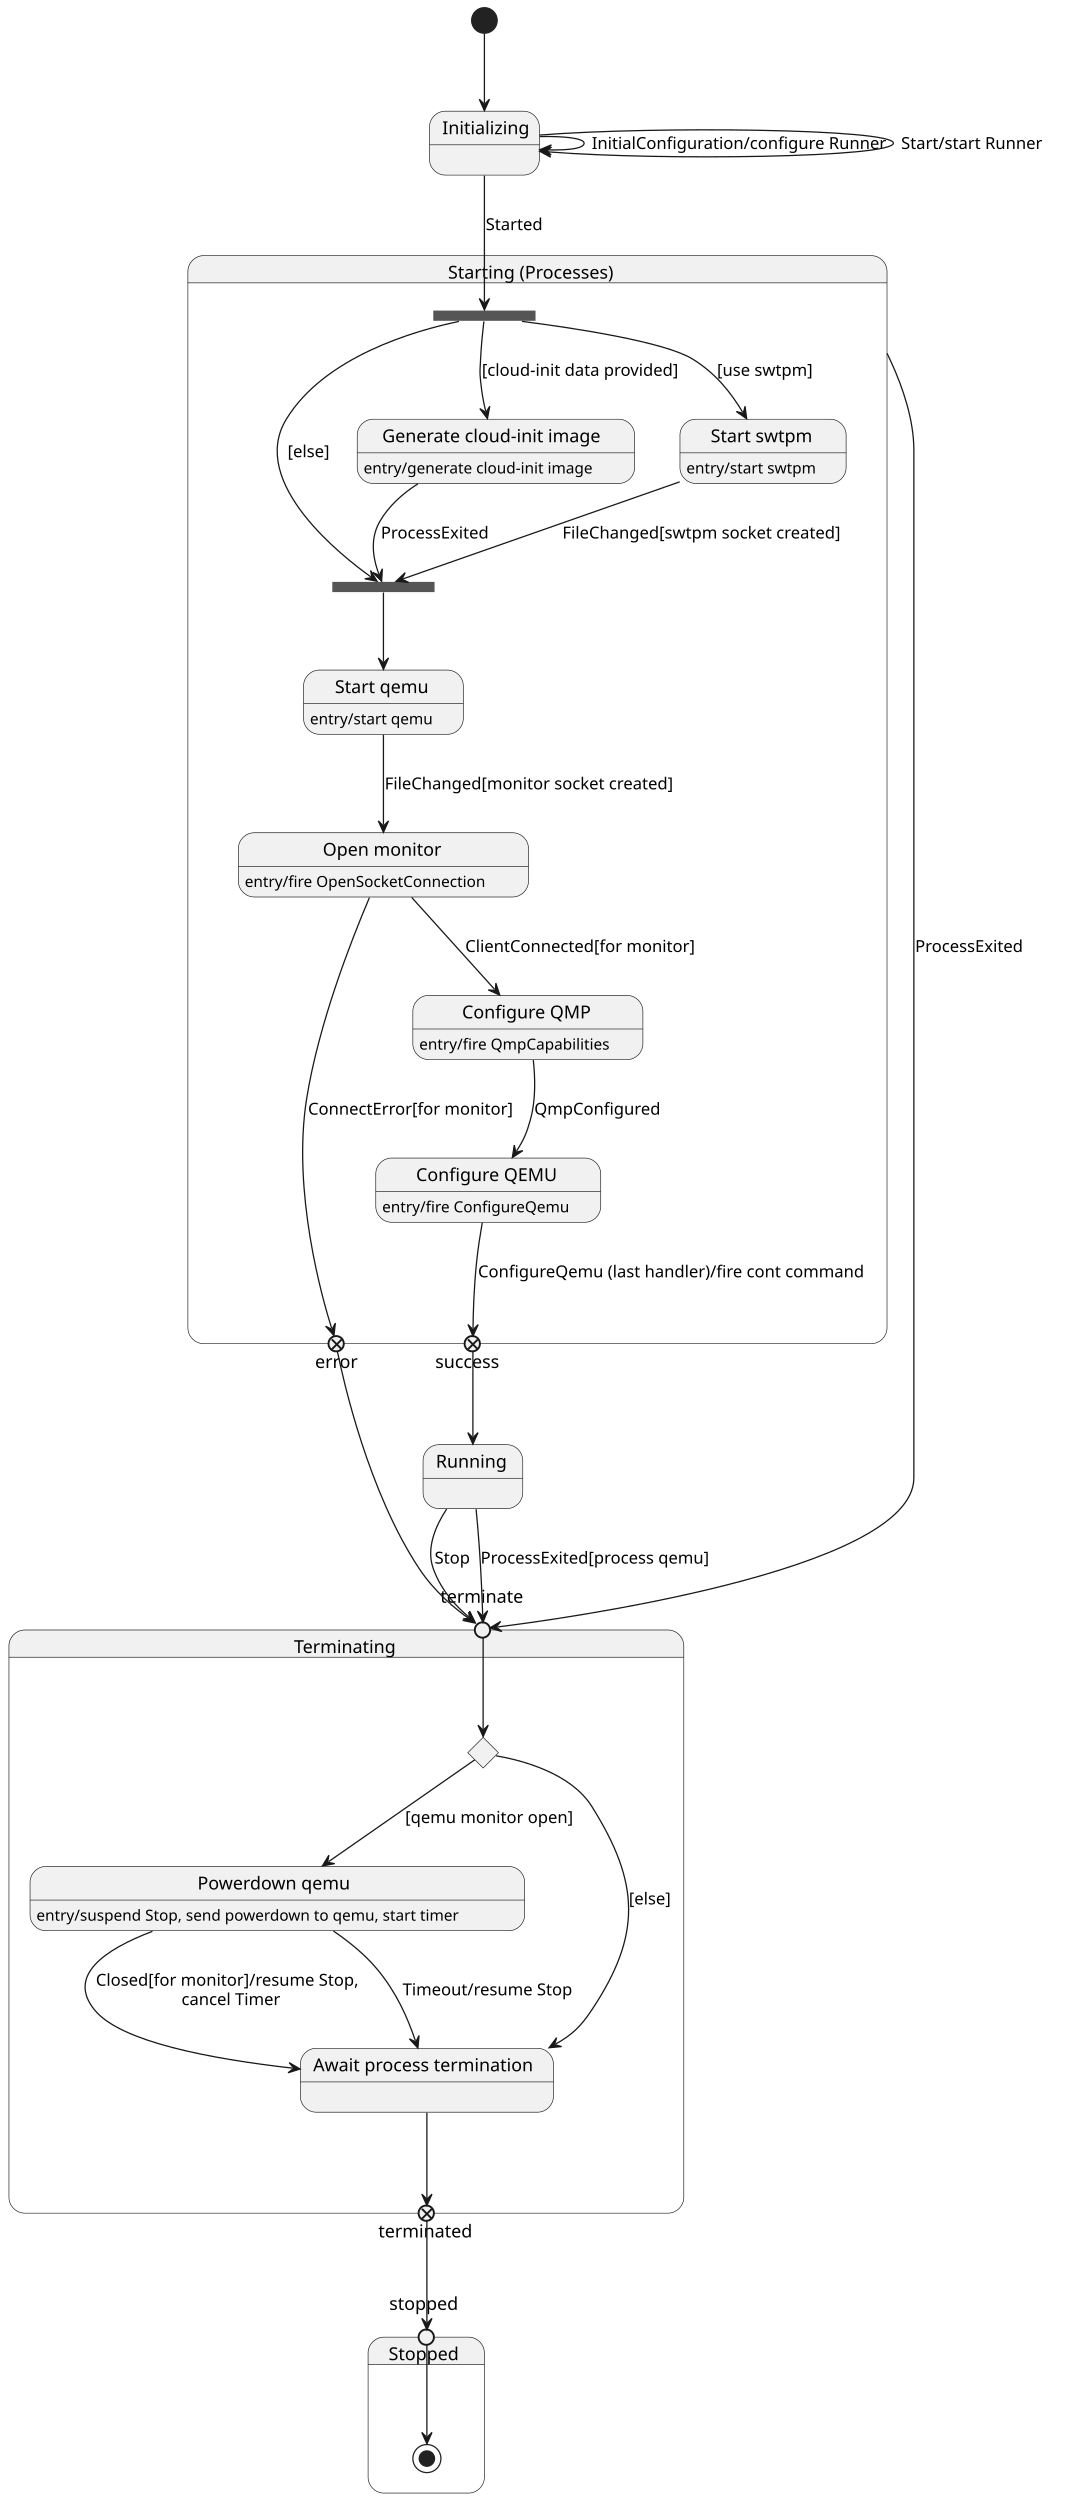
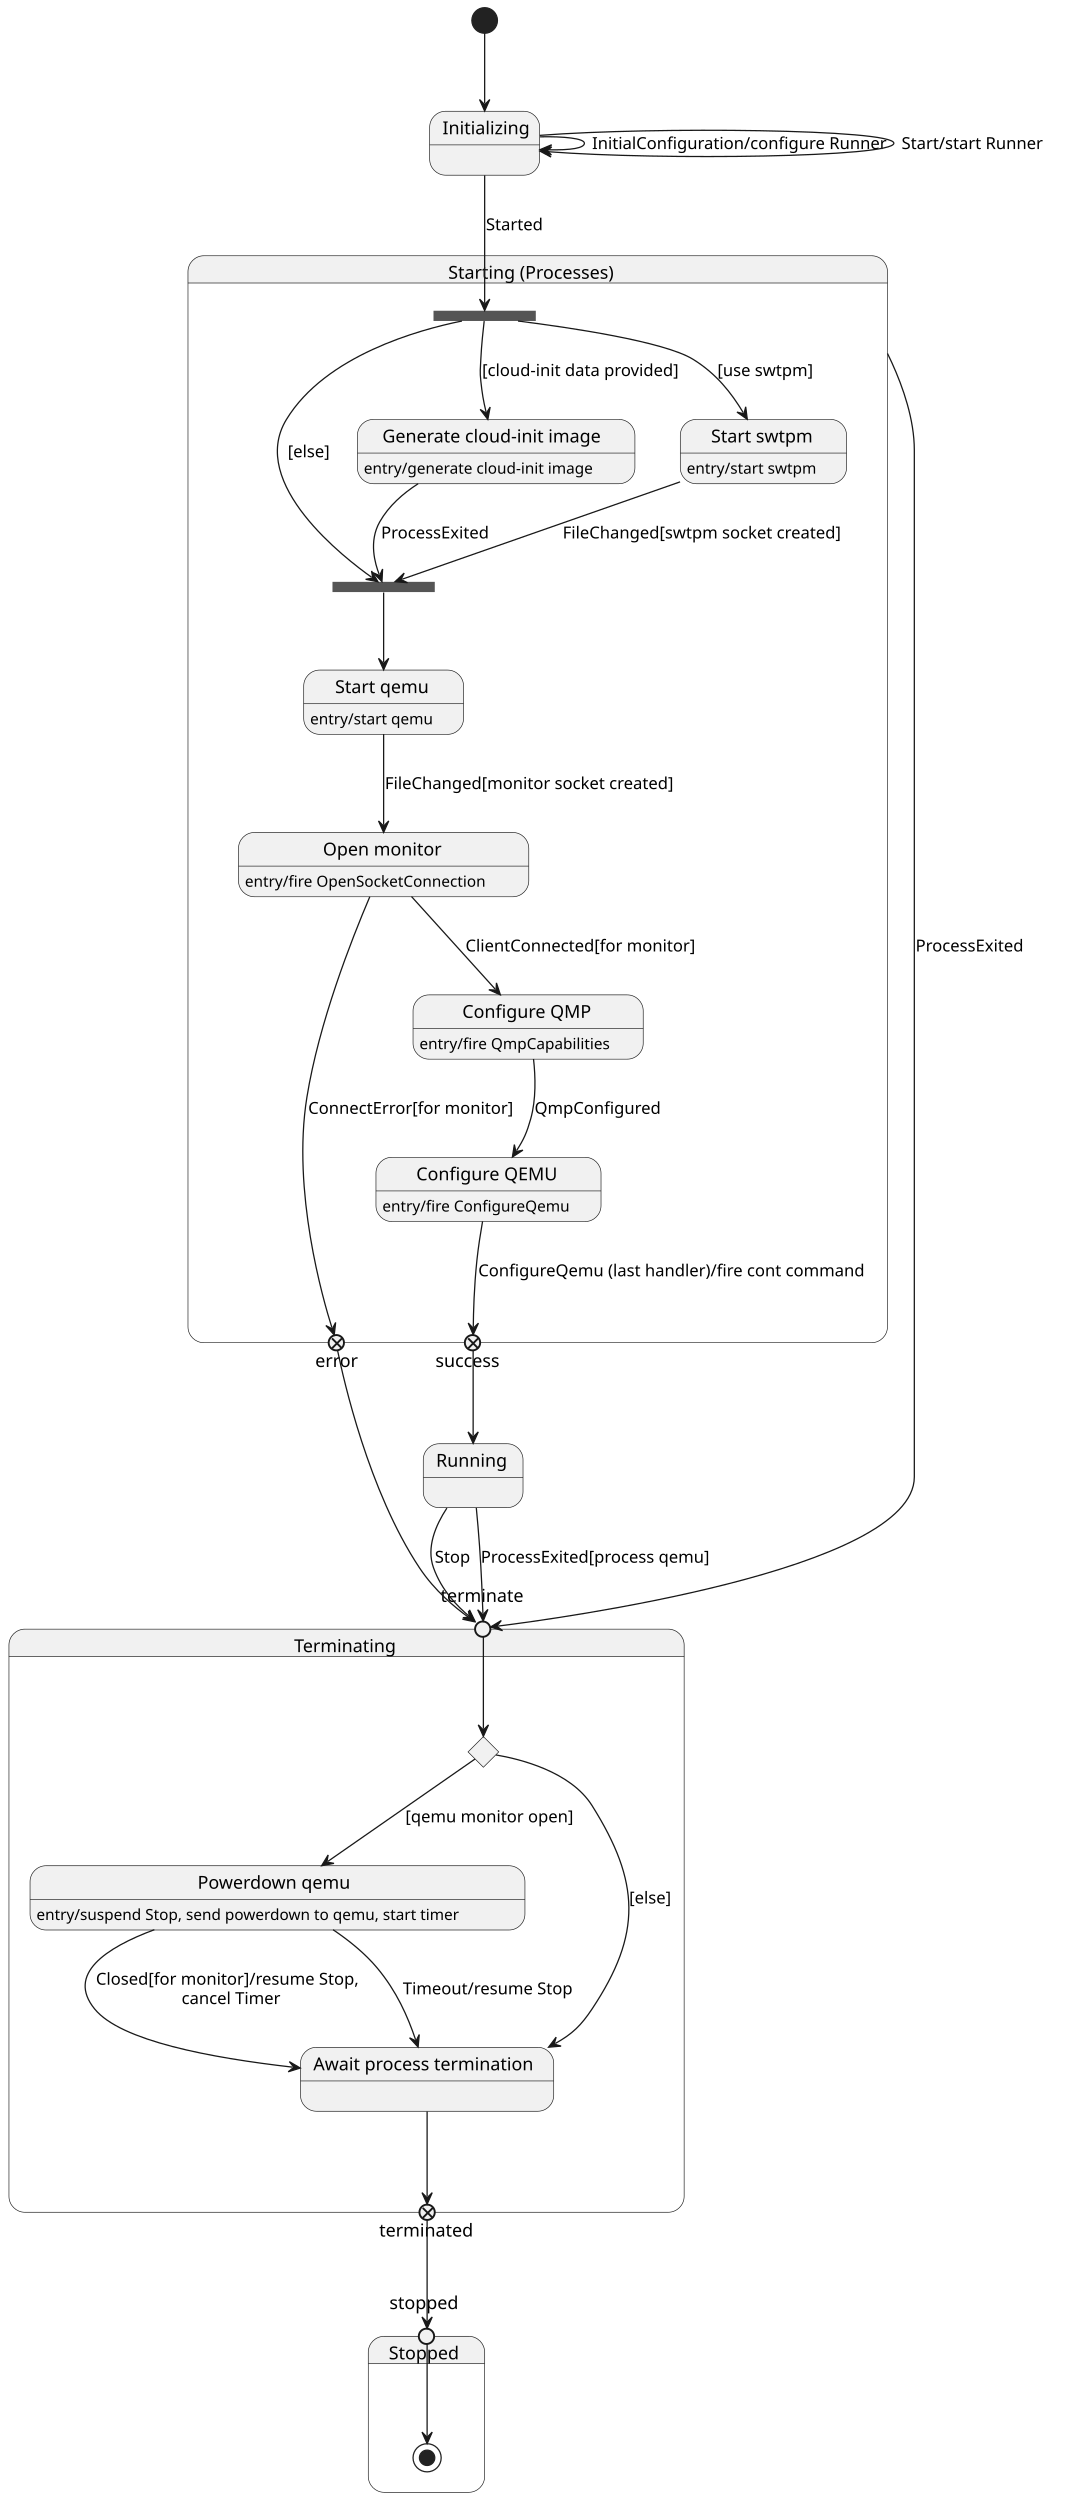
- <svg xmlns="http://www.w3.org/2000/svg" contentStyleType="text/css" height="1956px" preserveAspectRatio="none" style="width:833px;height:1956px;background:#FFFFFF;" version="1.1" viewBox="0 0 833 1956" width="833px" zoomAndPan="magnify">
+ <svg xmlns="http://www.w3.org/2000/svg" contentStyleType="text/css" height="1955px" preserveAspectRatio="none" style="width:833px;height:1955px;background:#FFFFFF;" version="1.1" viewBox="0 0 833 1955" width="833px" zoomAndPan="magnify">
  <defs />
  <g>
    <g id="cluster_StartingProcess">
      <path d="M159.5,200 L681.5,200 A12.5,12.5 0 0 1 694,212.5 L694,221.297 L147,221.297 L147,212.5 A12.5,12.5 0 0 1 159.5,200 " fill="#F1F1F1" style="stroke:#F1F1F1;stroke-width:1.0;" />
-       <rect fill="none" height="851.32" rx="12.5" ry="12.5" style="stroke:#181818;stroke-width:0.5;" width="547" x="147" y="200" />
+       <rect fill="none" height="850" rx="12.5" ry="12.5" style="stroke:#181818;stroke-width:0.5;" width="547" x="147" y="200" />
      <line style="stroke:#181818;stroke-width:0.5;" x1="147" x2="694" y1="221.297" y2="221.297" />
      <text fill="#000000" font-family="sans-serif" font-size="14" lengthAdjust="spacing" textLength="140" x="350.5" y="217.995">Starting (Processes)</text>
    </g>
    <g id="cluster_Terminating">
-       <path d="M19.5,1275.32 L522.5,1275.32 A12.5,12.5 0 0 1 535,1287.82 L535,1296.617 L7,1296.617 L7,1287.82 A12.5,12.5 0 0 1 19.5,1275.32 " fill="#F1F1F1" style="stroke:#F1F1F1;stroke-width:1.0;" />
-       <rect fill="none" height="456.27" rx="12.5" ry="12.5" style="stroke:#181818;stroke-width:0.5;" width="528" x="7" y="1275.32" />
-       <line style="stroke:#181818;stroke-width:0.5;" x1="7" x2="535" y1="1296.617" y2="1296.617" />
-       <text fill="#000000" font-family="sans-serif" font-size="14" lengthAdjust="spacing" textLength="82" x="230" y="1293.315">Terminating</text>
+       <path d="M19.5,1274 L522.5,1274 A12.5,12.5 0 0 1 535,1286.5 L535,1295.297 L7,1295.297 L7,1286.5 A12.5,12.5 0 0 1 19.5,1274 " fill="#F1F1F1" style="stroke:#F1F1F1;stroke-width:1.0;" />
+       <rect fill="none" height="456" rx="12.5" ry="12.5" style="stroke:#181818;stroke-width:0.5;" width="528" x="7" y="1274" />
+       <line style="stroke:#181818;stroke-width:0.5;" x1="7" x2="535" y1="1295.297" y2="1295.297" />
+       <text fill="#000000" font-family="sans-serif" font-size="14" lengthAdjust="spacing" textLength="82" x="230" y="1291.995">Terminating</text>
    </g>
    <g id="cluster_Stopped">
-       <path d="M300.5,1828.59 L366.5,1828.59 A12.5,12.5 0 0 1 379,1841.09 L379,1849.887 L288,1849.887 L288,1841.09 A12.5,12.5 0 0 1 300.5,1828.59 " fill="#F1F1F1" style="stroke:#F1F1F1;stroke-width:1.0;" />
-       <rect fill="none" height="122" rx="12.5" ry="12.5" style="stroke:#181818;stroke-width:0.5;" width="91" x="288" y="1828.59" />
-       <line style="stroke:#181818;stroke-width:0.5;" x1="288" x2="379" y1="1849.887" y2="1849.887" />
-       <text fill="#000000" font-family="sans-serif" font-size="14" lengthAdjust="spacing" textLength="59" x="304" y="1846.585">Stopped</text>
+       <path d="M300.5,1827 L366.5,1827 A12.5,12.5 0 0 1 379,1839.5 L379,1848.297 L288,1848.297 L288,1839.5 A12.5,12.5 0 0 1 300.5,1827 " fill="#F1F1F1" style="stroke:#F1F1F1;stroke-width:1.0;" />
+       <rect fill="none" height="122" rx="12.5" ry="12.5" style="stroke:#181818;stroke-width:0.5;" width="91" x="288" y="1827" />
+       <line style="stroke:#181818;stroke-width:0.5;" x1="288" x2="379" y1="1848.297" y2="1848.297" />
+       <text fill="#000000" font-family="sans-serif" font-size="14" lengthAdjust="spacing" textLength="59" x="304" y="1844.995">Stopped</text>
    </g>
    <g id="StartingProcess.qemu">
-       <rect fill="#F1F1F1" height="50.266" rx="12.5" ry="12.5" style="stroke:#181818;stroke-width:0.5;" width="125" x="237.5" y="524.26" />
-       <line style="stroke:#181818;stroke-width:0.5;" x1="237.5" x2="362.5" y1="550.557" y2="550.557" />
-       <text fill="#000000" font-family="sans-serif" font-size="14" lengthAdjust="spacing" textLength="76" x="262" y="542.255">Start qemu</text>
-       <text fill="#000000" font-family="sans-serif" font-size="12" lengthAdjust="spacing" textLength="105" x="242.5" y="566.696">entry/start qemu</text>
+       <rect fill="#F1F1F1" height="50.266" rx="12.5" ry="12.5" style="stroke:#181818;stroke-width:0.5;" width="125" x="237.5" y="524" />
+       <line style="stroke:#181818;stroke-width:0.5;" x1="237.5" x2="362.5" y1="550.297" y2="550.297" />
+       <text fill="#000000" font-family="sans-serif" font-size="14" lengthAdjust="spacing" textLength="76" x="262" y="541.995">Start qemu</text>
+       <text fill="#000000" font-family="sans-serif" font-size="12" lengthAdjust="spacing" textLength="105" x="242.5" y="566.436">entry/start qemu</text>
    </g>
    <g id="StartingProcess.monitor">
-       <rect fill="#F1F1F1" height="50.266" rx="12.5" ry="12.5" style="stroke:#181818;stroke-width:0.5;" width="227" x="186.5" y="651.53" />
-       <line style="stroke:#181818;stroke-width:0.5;" x1="186.5" x2="413.5" y1="677.827" y2="677.827" />
-       <text fill="#000000" font-family="sans-serif" font-size="14" lengthAdjust="spacing" textLength="95" x="252.5" y="669.525">Open monitor</text>
-       <text fill="#000000" font-family="sans-serif" font-size="12" lengthAdjust="spacing" textLength="207" x="191.5" y="693.966">entry/fire OpenSocketConnection</text>
+       <rect fill="#F1F1F1" height="50.266" rx="12.5" ry="12.5" style="stroke:#181818;stroke-width:0.5;" width="227" x="186.5" y="651" />
+       <line style="stroke:#181818;stroke-width:0.5;" x1="186.5" x2="413.5" y1="677.297" y2="677.297" />
+       <text fill="#000000" font-family="sans-serif" font-size="14" lengthAdjust="spacing" textLength="95" x="252.5" y="668.995">Open monitor</text>
+       <text fill="#000000" font-family="sans-serif" font-size="12" lengthAdjust="spacing" textLength="207" x="191.5" y="693.436">entry/fire OpenSocketConnection</text>
    </g>
    <g id="StartingProcess.waitForConfigured">
-       <rect fill="#F1F1F1" height="50.266" rx="12.5" ry="12.5" style="stroke:#181818;stroke-width:0.5;" width="180" x="323" y="778.79" />
-       <line style="stroke:#181818;stroke-width:0.5;" x1="323" x2="503" y1="805.087" y2="805.087" />
-       <text fill="#000000" font-family="sans-serif" font-size="14" lengthAdjust="spacing" textLength="103" x="361.5" y="796.785">Configure QMP</text>
-       <text fill="#000000" font-family="sans-serif" font-size="12" lengthAdjust="spacing" textLength="160" x="328" y="821.226">entry/fire QmpCapabilities</text>
+       <rect fill="#F1F1F1" height="50.266" rx="12.5" ry="12.5" style="stroke:#181818;stroke-width:0.5;" width="180" x="323" y="778" />
+       <line style="stroke:#181818;stroke-width:0.5;" x1="323" x2="503" y1="804.297" y2="804.297" />
+       <text fill="#000000" font-family="sans-serif" font-size="14" lengthAdjust="spacing" textLength="103" x="361.5" y="795.995">Configure QMP</text>
+       <text fill="#000000" font-family="sans-serif" font-size="12" lengthAdjust="spacing" textLength="160" x="328" y="820.436">entry/fire QmpCapabilities</text>
    </g>
    <g id="StartingProcess.configure">
-       <rect fill="#F1F1F1" height="50.266" rx="12.5" ry="12.5" style="stroke:#181818;stroke-width:0.5;" width="176" x="294" y="906.06" />
-       <line style="stroke:#181818;stroke-width:0.5;" x1="294" x2="470" y1="932.357" y2="932.357" />
-       <text fill="#000000" font-family="sans-serif" font-size="14" lengthAdjust="spacing" textLength="113" x="325.5" y="924.055">Configure QEMU</text>
-       <text fill="#000000" font-family="sans-serif" font-size="12" lengthAdjust="spacing" textLength="156" x="299" y="948.495">entry/fire ConfigureQemu</text>
-     </g>
-     <text fill="#000000" font-family="sans-serif" font-size="14" lengthAdjust="spacing" textLength="58" x="340.5" y="1070.315">success</text>
-     <ellipse cx="369.5" cy="1051.32" fill="#F1F1F1" rx="6" ry="6" style="stroke:#181818;stroke-width:1.5;" />
-     <line style="stroke:#181818;stroke-width:1.5;" x1="373.889" x2="366.111" y1="1055.709" y2="1047.931" />
-     <line style="stroke:#181818;stroke-width:1.5;" x1="373.889" x2="366.111" y1="1047.931" y2="1055.709" />
-     <text fill="#000000" font-family="sans-serif" font-size="14" lengthAdjust="spacing" textLength="33" x="246.5" y="1070.315">error</text>
-     <ellipse cx="263" cy="1051.32" fill="#F1F1F1" rx="6" ry="6" style="stroke:#181818;stroke-width:1.5;" />
-     <line style="stroke:#181818;stroke-width:1.5;" x1="267.389" x2="259.611" y1="1055.709" y2="1047.931" />
-     <line style="stroke:#181818;stroke-width:1.5;" x1="267.389" x2="259.611" y1="1047.931" y2="1055.709" />
+       <rect fill="#F1F1F1" height="50.266" rx="12.5" ry="12.5" style="stroke:#181818;stroke-width:0.5;" width="176" x="294" y="905" />
+       <line style="stroke:#181818;stroke-width:0.5;" x1="294" x2="470" y1="931.297" y2="931.297" />
+       <text fill="#000000" font-family="sans-serif" font-size="14" lengthAdjust="spacing" textLength="113" x="325.5" y="922.995">Configure QEMU</text>
+       <text fill="#000000" font-family="sans-serif" font-size="12" lengthAdjust="spacing" textLength="156" x="299" y="947.436">entry/fire ConfigureQemu</text>
+     </g>
+     <text fill="#000000" font-family="sans-serif" font-size="14" lengthAdjust="spacing" textLength="58" x="340.5" y="1068.995">success</text>
+     <ellipse cx="369.5" cy="1050" fill="#F1F1F1" rx="6" ry="6" style="stroke:#181818;stroke-width:1.5;" />
+     <line style="stroke:#181818;stroke-width:1.5;" x1="373.889" x2="366.111" y1="1054.389" y2="1046.611" />
+     <line style="stroke:#181818;stroke-width:1.5;" x1="373.889" x2="366.111" y1="1046.611" y2="1054.389" />
+     <text fill="#000000" font-family="sans-serif" font-size="14" lengthAdjust="spacing" textLength="33" x="246.5" y="1068.995">error</text>
+     <ellipse cx="263" cy="1050" fill="#F1F1F1" rx="6" ry="6" style="stroke:#181818;stroke-width:1.5;" />
+     <line style="stroke:#181818;stroke-width:1.5;" x1="267.389" x2="259.611" y1="1054.389" y2="1046.611" />
+     <line style="stroke:#181818;stroke-width:1.5;" x1="267.389" x2="259.611" y1="1046.611" y2="1054.389" />
    <rect fill="#555555" height="8" style="stroke:none;stroke-width:1.0;" width="80" x="339" y="243" />
-     <rect fill="#555555" height="8" style="stroke:none;stroke-width:1.0;" width="80" x="260" y="455.26" />
+     <rect fill="#555555" height="8" style="stroke:none;stroke-width:1.0;" width="80" x="260" y="455" />
    <g id="StartingProcess.cloudInit">
      <rect fill="#F1F1F1" height="50.266" rx="12.5" ry="12.5" style="stroke:#181818;stroke-width:0.5;" width="217" x="279.5" y="328" />
      <line style="stroke:#181818;stroke-width:0.5;" x1="279.5" x2="496.5" y1="354.297" y2="354.297" />
      <text fill="#000000" font-family="sans-serif" font-size="14" lengthAdjust="spacing" textLength="178" x="299" y="345.995">Generate cloud-init image</text>
      <text fill="#000000" font-family="sans-serif" font-size="12" lengthAdjust="spacing" textLength="197" x="284.5" y="370.435">entry/generate cloud-init image</text>
    </g>
    <g id="StartingProcess.swtpm">
      <rect fill="#F1F1F1" height="50.266" rx="12.5" ry="12.5" style="stroke:#181818;stroke-width:0.5;" width="130" x="532" y="328" />
      <line style="stroke:#181818;stroke-width:0.5;" x1="532" x2="662" y1="354.297" y2="354.297" />
      <text fill="#000000" font-family="sans-serif" font-size="14" lengthAdjust="spacing" textLength="82" x="556" y="345.995">Start swtpm</text>
      <text fill="#000000" font-family="sans-serif" font-size="12" lengthAdjust="spacing" textLength="110" x="537" y="370.435">entry/start swtpm</text>
    </g>
-     <text fill="#000000" font-family="sans-serif" font-size="14" lengthAdjust="spacing" textLength="66" x="344.5" y="1254.018">terminate</text>
-     <ellipse cx="377.5" cy="1275.32" fill="#F1F1F1" rx="6" ry="6" style="stroke:#181818;stroke-width:1.5;" />
+     <text fill="#000000" font-family="sans-serif" font-size="14" lengthAdjust="spacing" textLength="66" x="344.5" y="1252.698">terminate</text>
+     <ellipse cx="377.5" cy="1274" fill="#F1F1F1" rx="6" ry="6" style="stroke:#181818;stroke-width:1.5;" />
    <g id="elem_qemuRunning">
-       <polygon fill="#F1F1F1" points="378,1359.32,390,1371.32,378,1383.32,366,1371.32,378,1359.32" style="stroke:#181818;stroke-width:0.5;" />
-     </g>
-     <text fill="#000000" font-family="sans-serif" font-size="14" lengthAdjust="spacing" textLength="75" x="296" y="1750.585">terminated</text>
-     <ellipse cx="333.5" cy="1731.59" fill="#F1F1F1" rx="6" ry="6" style="stroke:#181818;stroke-width:1.5;" />
-     <line style="stroke:#181818;stroke-width:1.5;" x1="337.889" x2="330.111" y1="1735.979" y2="1728.201" />
-     <line style="stroke:#181818;stroke-width:1.5;" x1="337.889" x2="330.111" y1="1728.201" y2="1735.979" />
+       <polygon fill="#F1F1F1" points="378,1358,390,1370,378,1382,366,1370,378,1358" style="stroke:#181818;stroke-width:0.5;" />
+     </g>
+     <text fill="#000000" font-family="sans-serif" font-size="14" lengthAdjust="spacing" textLength="75" x="296.5" y="1748.995">terminated</text>
+     <ellipse cx="334" cy="1730" fill="#F1F1F1" rx="6" ry="6" style="stroke:#181818;stroke-width:1.5;" />
+     <line style="stroke:#181818;stroke-width:1.5;" x1="338.389" x2="330.611" y1="1734.389" y2="1726.611" />
+     <line style="stroke:#181818;stroke-width:1.5;" x1="338.389" x2="330.611" y1="1726.611" y2="1734.389" />
    <g id="Terminating.qemuPowerdown">
-       <rect fill="#F1F1F1" height="50.266" rx="12.5" ry="12.5" style="stroke:#181818;stroke-width:0.5;" width="387" x="23.5" y="1460.32" />
-       <line style="stroke:#181818;stroke-width:0.5;" x1="23.5" x2="410.5" y1="1486.617" y2="1486.617" />
-       <text fill="#000000" font-family="sans-serif" font-size="14" lengthAdjust="spacing" textLength="125" x="154.5" y="1478.315">Powerdown qemu</text>
-       <text fill="#000000" font-family="sans-serif" font-size="12" lengthAdjust="spacing" textLength="367" x="28.5" y="1502.755">entry/suspend Stop, send powerdown to qemu, start timer</text>
+       <rect fill="#F1F1F1" height="50.266" rx="12.5" ry="12.5" style="stroke:#181818;stroke-width:0.5;" width="387" x="23.5" y="1459" />
+       <line style="stroke:#181818;stroke-width:0.5;" x1="23.5" x2="410.5" y1="1485.297" y2="1485.297" />
+       <text fill="#000000" font-family="sans-serif" font-size="14" lengthAdjust="spacing" textLength="125" x="154.5" y="1476.995">Powerdown qemu</text>
+       <text fill="#000000" font-family="sans-serif" font-size="12" lengthAdjust="spacing" textLength="367" x="28.5" y="1501.436">entry/suspend Stop, send powerdown to qemu, start timer</text>
    </g>
    <g id="Terminating.terminateProcesses">
-       <rect fill="#F1F1F1" height="50" rx="12.5" ry="12.5" style="stroke:#181818;stroke-width:0.5;" width="198" x="235" y="1602.59" />
-       <line style="stroke:#181818;stroke-width:0.5;" x1="235" x2="433" y1="1628.887" y2="1628.887" />
-       <text fill="#000000" font-family="sans-serif" font-size="14" lengthAdjust="spacing" textLength="178" x="245" y="1620.585">Await process termination</text>
-     </g>
-     <text fill="#000000" font-family="sans-serif" font-size="14" lengthAdjust="spacing" textLength="58" x="304.5" y="1807.288">stopped</text>
-     <ellipse cx="333.5" cy="1828.59" fill="#F1F1F1" rx="6" ry="6" style="stroke:#181818;stroke-width:1.5;" />
-     <ellipse cx="334" cy="1923.59" fill="none" rx="11" ry="11" style="stroke:#222222;stroke-width:1.0;" />
-     <ellipse cx="334" cy="1923.59" fill="#222222" rx="6" ry="6" style="stroke:#222222;stroke-width:1.0;" />
+       <rect fill="#F1F1F1" height="50" rx="12.5" ry="12.5" style="stroke:#181818;stroke-width:0.5;" width="198" x="235" y="1601" />
+       <line style="stroke:#181818;stroke-width:0.5;" x1="235" x2="433" y1="1627.297" y2="1627.297" />
+       <text fill="#000000" font-family="sans-serif" font-size="14" lengthAdjust="spacing" textLength="178" x="245" y="1618.995">Await process termination</text>
+     </g>
+     <text fill="#000000" font-family="sans-serif" font-size="14" lengthAdjust="spacing" textLength="58" x="304.5" y="1805.698">stopped</text>
+     <ellipse cx="333.5" cy="1827" fill="#F1F1F1" rx="6" ry="6" style="stroke:#181818;stroke-width:1.5;" />
+     <ellipse cx="334" cy="1922" fill="none" rx="11" ry="11" style="stroke:#222222;stroke-width:1.0;" />
+     <ellipse cx="334" cy="1922" fill="#222222" rx="6" ry="6" style="stroke:#222222;stroke-width:1.0;" />
    <ellipse cx="379" cy="16" fill="#222222" rx="10" ry="10" style="stroke:#222222;stroke-width:1.0;" />
    <g id="Initializing">
      <rect fill="#F1F1F1" height="50" rx="12.5" ry="12.5" style="stroke:#181818;stroke-width:0.5;" width="86" x="336" y="87" />
      <line style="stroke:#181818;stroke-width:0.5;" x1="336" x2="422" y1="113.297" y2="113.297" />
      <text fill="#000000" font-family="sans-serif" font-size="14" lengthAdjust="spacing" textLength="66" x="346" y="104.995">Initializing</text>
    </g>
    <g id="Running">
-       <rect fill="#F1F1F1" height="50" rx="12.5" ry="12.5" style="stroke:#181818;stroke-width:0.5;" width="78" x="331" y="1130.32" />
-       <line style="stroke:#181818;stroke-width:0.5;" x1="331" x2="409" y1="1156.617" y2="1156.617" />
-       <text fill="#000000" font-family="sans-serif" font-size="14" lengthAdjust="spacing" textLength="58" x="341" y="1148.315">Running</text>
+       <rect fill="#F1F1F1" height="50" rx="12.5" ry="12.5" style="stroke:#181818;stroke-width:0.5;" width="78" x="331" y="1129" />
+       <line style="stroke:#181818;stroke-width:0.5;" x1="331" x2="409" y1="1155.297" y2="1155.297" />
+       <text fill="#000000" font-family="sans-serif" font-size="14" lengthAdjust="spacing" textLength="58" x="341" y="1146.995">Running</text>
    </g>
    <g id="link_*start*_Initializing">
-       <path d="M379,26.35 C379,40.28 379,60.95 379,80.64 " fill="none" id="*start*-to-Initializing" style="stroke:#181818;stroke-width:1.0;" />
-       <polygon fill="#181818" points="379,86.64,383,77.64,379,81.64,375,77.64,379,86.64" style="stroke:#181818;stroke-width:1.0;" />
+       <path d="M379,26.01 C379,39.89 379,60.97 379,80.84 " fill="none" id="*start*-to-Initializing" style="stroke:#181818;stroke-width:1.0;" />
+       <polygon fill="#181818" points="379,86.84,383,77.84,379,81.84,375,77.84,379,86.84" style="stroke:#181818;stroke-width:1.0;" />
    </g>
    <g id="link_Initializing_Initializing">
-       <path d="M422.31,106.86 C441,106.43 457,108.15 457,112 C457,115.84 446.998,117.695 428.308,117.275 " fill="none" id="Initializing-to-Initializing" style="stroke:#181818;stroke-width:1.0;" />
-       <polygon fill="#181818" points="422.31,117.14,431.218,121.341,427.309,117.252,431.398,113.343,422.31,117.14" style="stroke:#181818;stroke-width:1.0;" />
+       <path d="M422.31,107 C441,106.59 457,108.26 457,112 C457,115.74 446.999,117.542 428.309,117.132 " fill="none" id="Initializing-to-Initializing" style="stroke:#181818;stroke-width:1.0;" />
+       <polygon fill="#181818" points="422.31,117,431.22,121.196,427.309,117.11,431.396,113.198,422.31,117" style="stroke:#181818;stroke-width:1.0;" />
      <text fill="#000000" font-family="sans-serif" font-size="13" lengthAdjust="spacing" textLength="230" x="463" y="116.567">InitialConfiguration/configure Runner</text>
    </g>
    <g id="link_Initializing_Initializing">
-       <path d="M422.19,105.68 C512.17,98.6 699,100.71 699,112 C699,123.28 518.152,125.861 428.171,118.781 " fill="none" id="Initializing-to-Initializing-1" style="stroke:#181818;stroke-width:1.0;" />
-       <polygon fill="#181818" points="422.19,118.31,430.849,123.004,427.175,118.702,431.476,115.028,422.19,118.31" style="stroke:#181818;stroke-width:1.0;" />
+       <path d="M422.19,105.85 C512.17,98.97 699,101.02 699,112 C699,122.98 518.153,125.487 428.173,118.607 " fill="none" id="Initializing-to-Initializing-1" style="stroke:#181818;stroke-width:1.0;" />
+       <polygon fill="#181818" points="422.19,118.15,430.859,122.825,427.175,118.531,431.469,114.848,422.19,118.15" style="stroke:#181818;stroke-width:1.0;" />
      <text fill="#000000" font-family="sans-serif" font-size="13" lengthAdjust="spacing" textLength="115" x="705" y="116.567">Start/start Runner</text>
    </g>
    <g id="link_prepFork_cloudInit">
-       <path d="M378.58,251.46 C377.88,257.46 376.49,270.19 376,281 C375.66,288.54 375.18,290.49 376,298 C377.07,307.76 377.813,312.49 379.983,321.69 " fill="none" id="prepFork-to-cloudInit" style="stroke:#181818;stroke-width:1.0;" />
-       <polygon fill="#181818" points="381.36,327.53,383.187,317.852,380.212,322.663,375.401,319.689,381.36,327.53" style="stroke:#181818;stroke-width:1.0;" />
+       <path d="M378.63,251.09 C377.94,256.92 376.5,269.97 376,281 C375.66,288.55 375.18,290.49 376,298 C377.09,307.93 377.883,312.863 380.093,322.163 " fill="none" id="prepFork-to-cloudInit" style="stroke:#181818;stroke-width:1.0;" />
+       <polygon fill="#181818" points="381.48,328,383.291,318.319,380.324,323.135,375.508,320.169,381.48,328" style="stroke:#181818;stroke-width:1.0;" />
      <text fill="#000000" font-family="sans-serif" font-size="13" lengthAdjust="spacing" textLength="160" x="377" y="294.067">[cloud-init data provided]</text>
    </g>
    <g id="link_swtpm_prepJoin">
-       <path d="M531.82,376.98 C458.06,402.85 349.392,440.945 315.472,452.835 " fill="none" id="swtpm-to-prepJoin" style="stroke:#181818;stroke-width:1.0;" />
-       <polygon fill="#181818" points="309.81,454.82,319.627,455.618,314.529,453.166,316.98,448.068,309.81,454.82" style="stroke:#181818;stroke-width:1.0;" />
-       <text fill="#000000" font-family="sans-serif" font-size="13" lengthAdjust="spacing" textLength="229" x="440" y="421.327">FileChanged[swtpm socket created]</text>
+       <path d="M531.82,376.82 C457.37,402.89 347.273,441.447 314.553,452.907 " fill="none" id="swtpm-to-prepJoin" style="stroke:#181818;stroke-width:1.0;" />
+       <polygon fill="#181818" points="308.89,454.89,318.706,455.69,313.609,453.237,316.062,448.14,308.89,454.89" style="stroke:#181818;stroke-width:1.0;" />
+       <text fill="#000000" font-family="sans-serif" font-size="13" lengthAdjust="spacing" textLength="229" x="440" y="421.067">FileChanged[swtpm socket created]</text>
    </g>
    <g id="link_prepFork_swtpm">
-       <path d="M408.41,251.45 C449.11,256.66 520.05,267.35 542,281 C560.16,292.29 571.535,306.736 581.065,322.496 " fill="none" id="prepFork-to-swtpm" style="stroke:#181818;stroke-width:1.0;" />
-       <polygon fill="#181818" points="584.17,327.63,582.936,317.859,581.583,323.351,576.09,321.998,584.17,327.63" style="stroke:#181818;stroke-width:1.0;" />
+       <path d="M405.07,251.04 C445.1,256.07 519.43,266.99 542,281 C560.28,292.35 571.727,306.964 581.267,322.755 " fill="none" id="prepFork-to-swtpm" style="stroke:#181818;stroke-width:1.0;" />
+       <polygon fill="#181818" points="584.37,327.89,583.139,318.118,581.784,323.61,576.292,322.255,584.37,327.89" style="stroke:#181818;stroke-width:1.0;" />
      <text fill="#000000" font-family="sans-serif" font-size="13" lengthAdjust="spacing" textLength="79" x="561" y="294.067">[use swtpm]</text>
    </g>
    <g id="link_cloudInit_prepJoin">
-       <path d="M327.01,378.47 C315.02,386.16 304,395.96 297,408.26 C288.23,423.68 293.206,440.672 296.456,449.212 " fill="none" id="cloudInit-to-prepJoin" style="stroke:#181818;stroke-width:1.0;" />
-       <polygon fill="#181818" points="298.59,454.82,299.127,444.986,296.812,450.147,291.651,447.831,298.59,454.82" style="stroke:#181818;stroke-width:1.0;" />
-       <text fill="#000000" font-family="sans-serif" font-size="13" lengthAdjust="spacing" textLength="89" x="298" y="421.327">ProcessExited</text>
+       <path d="M327.01,378.25 C315.02,385.92 304,395.71 297,408 C288.14,423.57 293.325,440.86 296.535,449.2 " fill="none" id="cloudInit-to-prepJoin" style="stroke:#181818;stroke-width:1.0;" />
+       <polygon fill="#181818" points="298.69,454.8,299.19,444.964,296.894,450.134,291.724,447.837,298.69,454.8" style="stroke:#181818;stroke-width:1.0;" />
+       <text fill="#000000" font-family="sans-serif" font-size="13" lengthAdjust="spacing" textLength="89" x="298" y="421.067">ProcessExited</text>
    </g>
    <g id="link_prepFork_prepJoin">
-       <path d="M359.1,251.47 C324.44,258.7 253.86,278.99 224,328 C193.62,377.86 268.956,436.215 290.136,451.325 " fill="none" id="prepFork-to-prepJoin" style="stroke:#181818;stroke-width:1.0;" />
-       <polygon fill="#181818" points="295.02,454.81,290.016,446.327,290.95,451.906,285.37,452.839,295.02,454.81" style="stroke:#181818;stroke-width:1.0;" />
-       <text fill="#000000" font-family="sans-serif" font-size="13" lengthAdjust="spacing" textLength="36" x="225" y="357.697">[else]</text>
+       <path d="M361.25,251.03 C327.44,257.86 254.49,277.96 224,328 C193.4,378.23 270.403,437.123 290.683,451.483 " fill="none" id="prepFork-to-prepJoin" style="stroke:#181818;stroke-width:1.0;" />
+       <polygon fill="#181818" points="295.58,454.95,290.546,446.485,291.499,452.061,285.923,453.014,295.58,454.95" style="stroke:#181818;stroke-width:1.0;" />
+       <text fill="#000000" font-family="sans-serif" font-size="13" lengthAdjust="spacing" textLength="36" x="225" y="357.567">[else]</text>
    </g>
    <g id="link_prepJoin_qemu">
-       <path d="M300,463.61 C300,473.36 300,496.38 300,517.77 " fill="none" id="prepJoin-to-qemu" style="stroke:#181818;stroke-width:1.0;" />
-       <polygon fill="#181818" points="300,523.77,304,514.77,300,518.77,296,514.77,300,523.77" style="stroke:#181818;stroke-width:1.0;" />
+       <path d="M300,463.34 C300,473.14 300,496.43 300,517.82 " fill="none" id="prepJoin-to-qemu" style="stroke:#181818;stroke-width:1.0;" />
+       <polygon fill="#181818" points="300,523.82,304,514.82,300,518.82,296,514.82,300,523.82" style="stroke:#181818;stroke-width:1.0;" />
    </g>
    <g id="link_qemu_monitor">
-       <path d="M300,574.84 C300,596.92 300,623.22 300,645.27 " fill="none" id="qemu-to-monitor" style="stroke:#181818;stroke-width:1.0;" />
-       <polygon fill="#181818" points="300,651.27,304,642.27,300,646.27,296,642.27,300,651.27" style="stroke:#181818;stroke-width:1.0;" />
-       <text fill="#000000" font-family="sans-serif" font-size="13" lengthAdjust="spacing" textLength="237" x="301" y="617.597">FileChanged[monitor socket created]</text>
+       <path d="M300,574.1 C300,596.24 300,622.86 300,644.97 " fill="none" id="qemu-to-monitor" style="stroke:#181818;stroke-width:1.0;" />
+       <polygon fill="#181818" points="300,650.97,304,641.97,300,645.97,296,641.97,300,650.97" style="stroke:#181818;stroke-width:1.0;" />
+       <text fill="#000000" font-family="sans-serif" font-size="13" lengthAdjust="spacing" textLength="237" x="301" y="617.067">FileChanged[monitor socket created]</text>
    </g>
    <g id="link_monitor_waitForConfigured">
-       <path d="M322.06,702.11 C341.97,724.18 367.092,752.024 386.982,774.084 " fill="none" id="monitor-to-waitForConfigured" style="stroke:#181818;stroke-width:1.0;" />
-       <polygon fill="#181818" points="391,778.54,387.944,769.177,387.652,774.827,382.002,774.534,391,778.54" style="stroke:#181818;stroke-width:1.0;" />
-       <text fill="#000000" font-family="sans-serif" font-size="13" lengthAdjust="spacing" textLength="186" x="364" y="744.857">ClientConnected[for monitor]</text>
+       <path d="M321.79,701.1 C341.8,723.24 367.266,751.409 387.256,773.519 " fill="none" id="monitor-to-waitForConfigured" style="stroke:#181818;stroke-width:1.0;" />
+       <polygon fill="#181818" points="391.28,777.97,388.211,768.611,387.927,774.261,382.277,773.977,391.28,777.97" style="stroke:#181818;stroke-width:1.0;" />
+       <text fill="#000000" font-family="sans-serif" font-size="13" lengthAdjust="spacing" textLength="186" x="364" y="744.067">ClientConnected[for monitor]</text>
    </g>
    <g id="link_monitor_error">
-       <path d="M289.05,702.26 C274.45,736.57 249.34,801.09 240,859.06 C228.19,932.36 252.361,1016.636 259.471,1039.256 " fill="none" id="monitor-to-error" style="stroke:#181818;stroke-width:1.0;" />
-       <polygon fill="#181818" points="261.27,1044.98,262.387,1035.195,259.771,1040.21,254.755,1037.594,261.27,1044.98" style="stroke:#181818;stroke-width:1.0;" />
-       <text fill="#000000" font-family="sans-serif" font-size="13" lengthAdjust="spacing" textLength="165" x="241" y="872.127">ConnectError[for monitor]</text>
+       <path d="M289.18,701.26 C274.59,735.41 249.36,799.99 240,858 C228.13,931.53 252.583,1016.168 259.553,1038.238 " fill="none" id="monitor-to-error" style="stroke:#181818;stroke-width:1.0;" />
+       <polygon fill="#181818" points="261.36,1043.96,262.464,1034.173,259.854,1039.192,254.835,1036.582,261.36,1043.96" style="stroke:#181818;stroke-width:1.0;" />
+       <text fill="#000000" font-family="sans-serif" font-size="13" lengthAdjust="spacing" textLength="165" x="241" y="871.067">ConnectError[for monitor]</text>
    </g>
    <g id="link_waitForConfigured_configure">
-       <path d="M417.24,829.4 C418.78,843.33 419.24,860.95 415,876.06 C412.08,886.44 409.812,891.767 404.111,900.607 " fill="none" id="waitForConfigured-to-configure" style="stroke:#181818;stroke-width:1.0;" />
-       <polygon fill="#181818" points="400.86,905.65,409.099,900.254,403.57,901.448,402.375,895.918,400.86,905.65" style="stroke:#181818;stroke-width:1.0;" />
-       <text fill="#000000" font-family="sans-serif" font-size="13" lengthAdjust="spacing" textLength="100" x="418" y="872.127">QmpConfigured</text>
+       <path d="M417.21,828.1 C418.78,842.06 419.28,859.81 415,875 C412.05,885.47 409.715,890.886 403.955,899.766 " fill="none" id="waitForConfigured-to-configure" style="stroke:#181818;stroke-width:1.0;" />
+       <polygon fill="#181818" points="400.69,904.8,408.944,899.426,403.411,900.605,402.232,895.073,400.69,904.8" style="stroke:#181818;stroke-width:1.0;" />
+       <text fill="#000000" font-family="sans-serif" font-size="13" lengthAdjust="spacing" textLength="100" x="418" y="871.067">QmpConfigured</text>
    </g>
    <g id="link_configure_success">
-       <path d="M377.31,956.63 C375.7,965.9 374.04,976.57 373,986.32 C370.67,1008.23 370.217,1028.53 370.097,1039.33 " fill="none" id="configure-to-success" style="stroke:#181818;stroke-width:1.0;" />
-       <polygon fill="#181818" points="370.03,1045.33,374.13,1036.375,370.086,1040.33,366.13,1036.286,370.03,1045.33" style="stroke:#181818;stroke-width:1.0;" />
-       <text fill="#000000" font-family="sans-serif" font-size="13" lengthAdjust="spacing" textLength="314" x="374" y="999.387">ConfigureQemu (last handler)/fire cont command</text>
+       <path d="M377.36,955.11 C375.73,964.42 374.05,975.17 373,985 C370.69,1006.68 370.226,1026.68 370.106,1037.67 " fill="none" id="configure-to-success" style="stroke:#181818;stroke-width:1.0;" />
+       <polygon fill="#181818" points="370.04,1043.67,374.138,1034.714,370.095,1038.67,366.139,1034.627,370.04,1043.67" style="stroke:#181818;stroke-width:1.0;" />
+       <text fill="#000000" font-family="sans-serif" font-size="13" lengthAdjust="spacing" textLength="314" x="374" y="998.067">ConfigureQemu (last handler)/fire cont command</text>
    </g>
    <g id="link_Initializing_prepFork">
-       <path d="M379,137.39 C379,170.69 379,221.91 379,236.52 " fill="none" id="Initializing-to-prepFork" style="stroke:#181818;stroke-width:1.0;" />
-       <polygon fill="#181818" points="379,242.52,383,233.52,379,237.52,375,233.52,379,242.52" style="stroke:#181818;stroke-width:1.0;" />
+       <path d="M379,137.09 C379,170.62 379,222.86 379,236.89 " fill="none" id="Initializing-to-prepFork" style="stroke:#181818;stroke-width:1.0;" />
+       <polygon fill="#181818" points="379,242.89,383,233.89,379,237.89,375,233.89,379,242.89" style="stroke:#181818;stroke-width:1.0;" />
      <text fill="#000000" font-family="sans-serif" font-size="13" lengthAdjust="spacing" textLength="48" x="380" y="180.067">Started</text>
    </g>
    <g id="link_success_Running">
-       <path d="M370,1057.24 C370,1070.14 370,1099.59 370,1123.88 " fill="none" id="success-to-Running" style="stroke:#181818;stroke-width:1.0;" />
-       <polygon fill="#181818" points="370,1129.88,374,1120.88,370,1124.88,366,1120.88,370,1129.88" style="stroke:#181818;stroke-width:1.0;" />
+       <path d="M370,1056.2 C370,1069.35 370,1098.62 370,1122.75 " fill="none" id="success-to-Running" style="stroke:#181818;stroke-width:1.0;" />
+       <polygon fill="#181818" points="370,1128.75,374,1119.75,370,1123.75,366,1119.75,370,1128.75" style="stroke:#181818;stroke-width:1.0;" />
    </g>
    <g id="link_terminate_qemuRunning">
-       <path d="M378,1281.12 C378,1295.41 378,1332.03 378,1352.76 " fill="none" id="terminate-to-qemuRunning" style="stroke:#181818;stroke-width:1.0;" />
-       <polygon fill="#181818" points="378,1358.76,382,1349.76,378,1353.76,374,1349.76,378,1358.76" style="stroke:#181818;stroke-width:1.0;" />
+       <path d="M378,1280.05 C378,1294.7 378,1331.41 378,1351.85 " fill="none" id="terminate-to-qemuRunning" style="stroke:#181818;stroke-width:1.0;" />
+       <polygon fill="#181818" points="378,1357.85,382,1348.85,378,1352.85,374,1348.85,378,1357.85" style="stroke:#181818;stroke-width:1.0;" />
    </g>
    <g id="link_qemuRunning_qemuPowerdown">
-       <path d="M371.49,1376.86 C351.72,1390.63 296.293,1429.23 257.133,1456.51 " fill="none" id="qemuRunning-to-qemuPowerdown" style="stroke:#181818;stroke-width:1.0;" />
-       <polygon fill="#181818" points="252.21,1459.94,261.881,1458.078,256.313,1457.082,257.308,1451.513,252.21,1459.94" style="stroke:#181818;stroke-width:1.0;" />
-       <text fill="#000000" font-family="sans-serif" font-size="13" lengthAdjust="spacing" textLength="137" x="317" y="1426.387">[qemu monitor open]</text>
+       <path d="M371.49,1375.53 C351.6,1389.36 295.576,1428.344 256.436,1455.564 " fill="none" id="qemuRunning-to-qemuPowerdown" style="stroke:#181818;stroke-width:1.0;" />
+       <polygon fill="#181818" points="251.51,1458.99,261.183,1457.135,255.615,1456.135,256.615,1450.568,251.51,1458.99" style="stroke:#181818;stroke-width:1.0;" />
+       <text fill="#000000" font-family="sans-serif" font-size="13" lengthAdjust="spacing" textLength="137" x="317" y="1425.067">[qemu monitor open]</text>
    </g>
    <g id="link_qemuRunning_terminateProcesses">
-       <path d="M388.14,1373.74 C406.82,1376.94 446.27,1386.68 463,1413.32 C500.64,1473.27 502.22,1513.66 463,1572.59 C454.66,1585.12 448.023,1591.814 434.833,1599.214 " fill="none" id="qemuRunning-to-terminateProcesses" style="stroke:#181818;stroke-width:1.0;" />
-       <polygon fill="#181818" points="429.6,1602.15,439.406,1601.235,433.961,1599.704,435.492,1594.258,429.6,1602.15" style="stroke:#181818;stroke-width:1.0;" />
-       <text fill="#000000" font-family="sans-serif" font-size="13" lengthAdjust="spacing" textLength="36" x="492" y="1490.027">[else]</text>
+       <path d="M387.85,1372.36 C406.41,1375.52 446.19,1385.22 463,1412 C500.58,1471.85 502.15,1512.17 463,1571 C454.53,1583.73 447.66,1590.566 434.21,1598.006 " fill="none" id="qemuRunning-to-terminateProcesses" style="stroke:#181818;stroke-width:1.0;" />
+       <polygon fill="#181818" points="428.96,1600.91,438.772,1600.054,433.335,1598.49,434.899,1593.053,428.96,1600.91" style="stroke:#181818;stroke-width:1.0;" />
+       <text fill="#000000" font-family="sans-serif" font-size="13" lengthAdjust="spacing" textLength="36" x="492" y="1488.567">[else]</text>
    </g>
    <g id="link_qemuPowerdown_terminateProcesses">
-       <path d="M119.27,1511.07 C81.6,1525.35 52.23,1545.84 74,1572.59 C94.37,1597.62 164.259,1610.75 228.809,1618.11 " fill="none" id="qemuPowerdown-to-terminateProcesses" style="stroke:#181818;stroke-width:1.0;" />
-       <polygon fill="#181818" points="234.77,1618.79,226.281,1613.796,229.802,1618.224,225.375,1621.745,234.77,1618.79" style="stroke:#181818;stroke-width:1.0;" />
-       <text fill="#000000" font-family="sans-serif" font-size="13" lengthAdjust="spacing" textLength="215" x="75" y="1553.657">Closed[for monitor]/resume Stop,</text>
-       <text fill="#000000" font-family="sans-serif" font-size="13" lengthAdjust="spacing" textLength="81" x="142" y="1568.79">cancel Timer</text>
+       <path d="M120.71,1509.02 C82.36,1523.28 51.97,1543.92 74,1571 C94.37,1596.03 164.259,1609.16 228.809,1616.52 " fill="none" id="qemuPowerdown-to-terminateProcesses" style="stroke:#181818;stroke-width:1.0;" />
+       <polygon fill="#181818" points="234.77,1617.2,226.281,1612.206,229.802,1616.634,225.375,1620.155,234.77,1617.2" style="stroke:#181818;stroke-width:1.0;" />
+       <text fill="#000000" font-family="sans-serif" font-size="13" lengthAdjust="spacing" textLength="215" x="75" y="1552.067">Closed[for monitor]/resume Stop,</text>
+       <text fill="#000000" font-family="sans-serif" font-size="13" lengthAdjust="spacing" textLength="81" x="142" y="1567.2">cancel Timer</text>
    </g>
    <g id="link_qemuPowerdown_terminateProcesses">
-       <path d="M260.87,1510.85 C273.04,1519.12 285.5,1529.2 295,1540.59 C310.22,1558.85 318.782,1578.328 325.022,1596.718 " fill="none" id="qemuPowerdown-to-terminateProcesses-1" style="stroke:#181818;stroke-width:1.0;" />
-       <polygon fill="#181818" points="326.95,1602.4,327.846,1592.592,325.343,1597.665,320.27,1595.163,326.95,1602.4" style="stroke:#181818;stroke-width:1.0;" />
-       <text fill="#000000" font-family="sans-serif" font-size="13" lengthAdjust="spacing" textLength="139" x="315" y="1561.157">Timeout/resume Stop</text>
+       <path d="M260.47,1509.04 C272.76,1517.34 285.4,1527.49 295,1539 C310.23,1557.25 318.795,1576.737 325.025,1595.127 " fill="none" id="qemuPowerdown-to-terminateProcesses-1" style="stroke:#181818;stroke-width:1.0;" />
+       <polygon fill="#181818" points="326.95,1600.81,327.851,1591.002,325.346,1596.074,320.274,1593.569,326.95,1600.81" style="stroke:#181818;stroke-width:1.0;" />
+       <text fill="#000000" font-family="sans-serif" font-size="13" lengthAdjust="spacing" textLength="139" x="315" y="1559.567">Timeout/resume Stop</text>
    </g>
    <g id="link_terminateProcesses_terminated">
-       <path d="M334,1653.02 C334,1677.3 334,1706.73 334,1719.65 " fill="none" id="terminateProcesses-to-terminated" style="stroke:#181818;stroke-width:1.0;" />
-       <polygon fill="#181818" points="334,1725.65,338,1716.65,334,1720.65,330,1716.65,334,1725.65" style="stroke:#181818;stroke-width:1.0;" />
+       <path d="M334,1651.17 C334,1675.21 334,1704.36 334,1717.65 " fill="none" id="terminateProcesses-to-terminated" style="stroke:#181818;stroke-width:1.0;" />
+       <polygon fill="#181818" points="334,1723.65,338,1714.65,334,1718.65,330,1714.65,334,1723.65" style="stroke:#181818;stroke-width:1.0;" />
    </g>
    <g id="link_Running_terminate">
-       <path d="M349.47,1180.65 C340.55,1194.21 333.29,1211.51 339,1227.32 C345.55,1245.48 357.911,1257.705 367.161,1265.495 " fill="none" id="Running-to-terminate" style="stroke:#181818;stroke-width:1.0;" />
-       <polygon fill="#181818" points="371.75,1269.36,367.443,1260.503,367.926,1266.139,362.289,1266.622,371.75,1269.36" style="stroke:#181818;stroke-width:1.0;" />
-       <text fill="#000000" font-family="sans-serif" font-size="13" lengthAdjust="spacing" textLength="30" x="340" y="1223.387">Stop</text>
+       <path d="M349.47,1179.32 C340.55,1192.89 333.29,1210.19 339,1226 C345.48,1243.95 357.55,1256.024 366.86,1263.904 " fill="none" id="Running-to-terminate" style="stroke:#181818;stroke-width:1.0;" />
+       <polygon fill="#181818" points="371.44,1267.78,367.155,1258.912,367.623,1264.55,361.986,1265.019,371.44,1267.78" style="stroke:#181818;stroke-width:1.0;" />
+       <text fill="#000000" font-family="sans-serif" font-size="13" lengthAdjust="spacing" textLength="30" x="340" y="1222.067">Stop</text>
    </g>
    <g id="link_Running_terminate">
-       <path d="M372.5,1180.77 C373.38,1190.02 374.33,1200.65 375,1210.32 C376.53,1232.3 377.295,1252.573 377.645,1263.343 " fill="none" id="Running-to-terminate-1" style="stroke:#181818;stroke-width:1.0;" />
-       <polygon fill="#181818" points="377.84,1269.34,381.546,1260.215,377.678,1264.343,373.55,1260.475,377.84,1269.34" style="stroke:#181818;stroke-width:1.0;" />
-       <text fill="#000000" font-family="sans-serif" font-size="13" lengthAdjust="spacing" textLength="190" x="376" y="1223.387">ProcessExited[process qemu]</text>
+       <path d="M372.47,1179.17 C373.37,1188.49 374.32,1199.23 375,1209 C376.52,1230.75 377.273,1250.713 377.633,1261.693 " fill="none" id="Running-to-terminate-1" style="stroke:#181818;stroke-width:1.0;" />
+       <polygon fill="#181818" points="377.83,1267.69,381.533,1258.564,377.666,1262.693,373.537,1258.826,377.83,1267.69" style="stroke:#181818;stroke-width:1.0;" />
+       <text fill="#000000" font-family="sans-serif" font-size="13" lengthAdjust="spacing" textLength="190" x="376" y="1222.067">ProcessExited[process qemu]</text>
    </g>
    <g id="link_error_terminate">
-       <path d="M264.03,1057.59 C268.55,1079.8 288.21,1167.38 328,1227.32 C340.25,1245.79 356.247,1258.701 366.727,1266.322 " fill="none" id="error-to-terminate" style="stroke:#181818;stroke-width:1.0;" />
-       <polygon fill="#181818" points="371.58,1269.85,366.653,1261.322,367.536,1266.91,361.949,1267.793,371.58,1269.85" style="stroke:#181818;stroke-width:1.0;" />
+       <path d="M264.03,1056.27 C268.55,1078.47 288.21,1166.05 328,1226 C340.12,1244.26 355.801,1257.015 366.392,1264.736 " fill="none" id="error-to-terminate" style="stroke:#181818;stroke-width:1.0;" />
+       <polygon fill="#181818" points="371.24,1268.27,366.324,1259.736,367.2,1265.325,361.611,1266.201,371.24,1268.27" style="stroke:#181818;stroke-width:1.0;" />
    </g>
    <g id="link_StartingProcess_terminate">
-       <path d="M694.016,276.438 C695.127,278.706 696.25,281.074 697.369,283.529 C706.32,303.165 715,328.34 715,352.13 C715,352.13 715,352.13 715,1156.32 C715,1229.78 432.124,1267.621 389.244,1272.941 " fill="none" id="StartingProcess-to-terminate" style="stroke:#181818;stroke-width:1.0;" />
-       <polygon fill="#181818" points="383.29,1273.68,392.714,1276.542,388.252,1273.064,391.729,1268.602,383.29,1273.68" style="stroke:#181818;stroke-width:1.0;" />
-       <text fill="#000000" font-family="sans-serif" font-size="13" lengthAdjust="spacing" textLength="89" x="716" y="744.857">ProcessExited</text>
+       <path d="M694.016,276.402 C695.127,278.666 696.25,281.031 697.369,283.483 C706.32,303.092 715,328.235 715,352 C715,352 715,352 715,1155 C715,1228.3 433.334,1266.139 389.524,1271.589 " fill="none" id="StartingProcess-to-terminate" style="stroke:#181818;stroke-width:1.0;" />
+       <polygon fill="#181818" points="383.57,1272.33,392.995,1275.188,388.532,1271.713,392.007,1267.25,383.57,1272.33" style="stroke:#181818;stroke-width:1.0;" />
+       <text fill="#000000" font-family="sans-serif" font-size="13" lengthAdjust="spacing" textLength="89" x="716" y="744.067">ProcessExited</text>
    </g>
    <g id="link_stopped_*end*Stopped">
-       <path d="M334,1834.33 C334,1848.69 334,1885.97 334,1906.09 " fill="none" id="stopped-to-*end*Stopped" style="stroke:#181818;stroke-width:1.0;" />
-       <polygon fill="#181818" points="334,1912.09,338,1903.09,334,1907.09,330,1903.09,334,1912.09" style="stroke:#181818;stroke-width:1.0;" />
+       <path d="M334,1833 C334,1847.71 334,1885.07 334,1904.9 " fill="none" id="stopped-to-*end*Stopped" style="stroke:#181818;stroke-width:1.0;" />
+       <polygon fill="#181818" points="334,1910.9,338,1901.9,334,1905.9,330,1901.9,334,1910.9" style="stroke:#181818;stroke-width:1.0;" />
    </g>
    <g id="link_terminated_stopped">
-       <path d="M334,1737.43 C334,1753.77 334,1800.72 334,1816.87 " fill="none" id="terminated-to-stopped" style="stroke:#181818;stroke-width:1.0;" />
-       <polygon fill="#181818" points="334,1822.87,338,1813.87,334,1817.87,330,1813.87,334,1822.87" style="stroke:#181818;stroke-width:1.0;" />
+       <path d="M334,1736.11 C334,1752.6 334,1798.34 334,1814.87 " fill="none" id="terminated-to-stopped" style="stroke:#181818;stroke-width:1.0;" />
+       <polygon fill="#181818" points="334,1820.87,338,1811.87,334,1815.87,330,1811.87,334,1820.87" style="stroke:#181818;stroke-width:1.0;" />
    </g>
  </g>
</svg>
